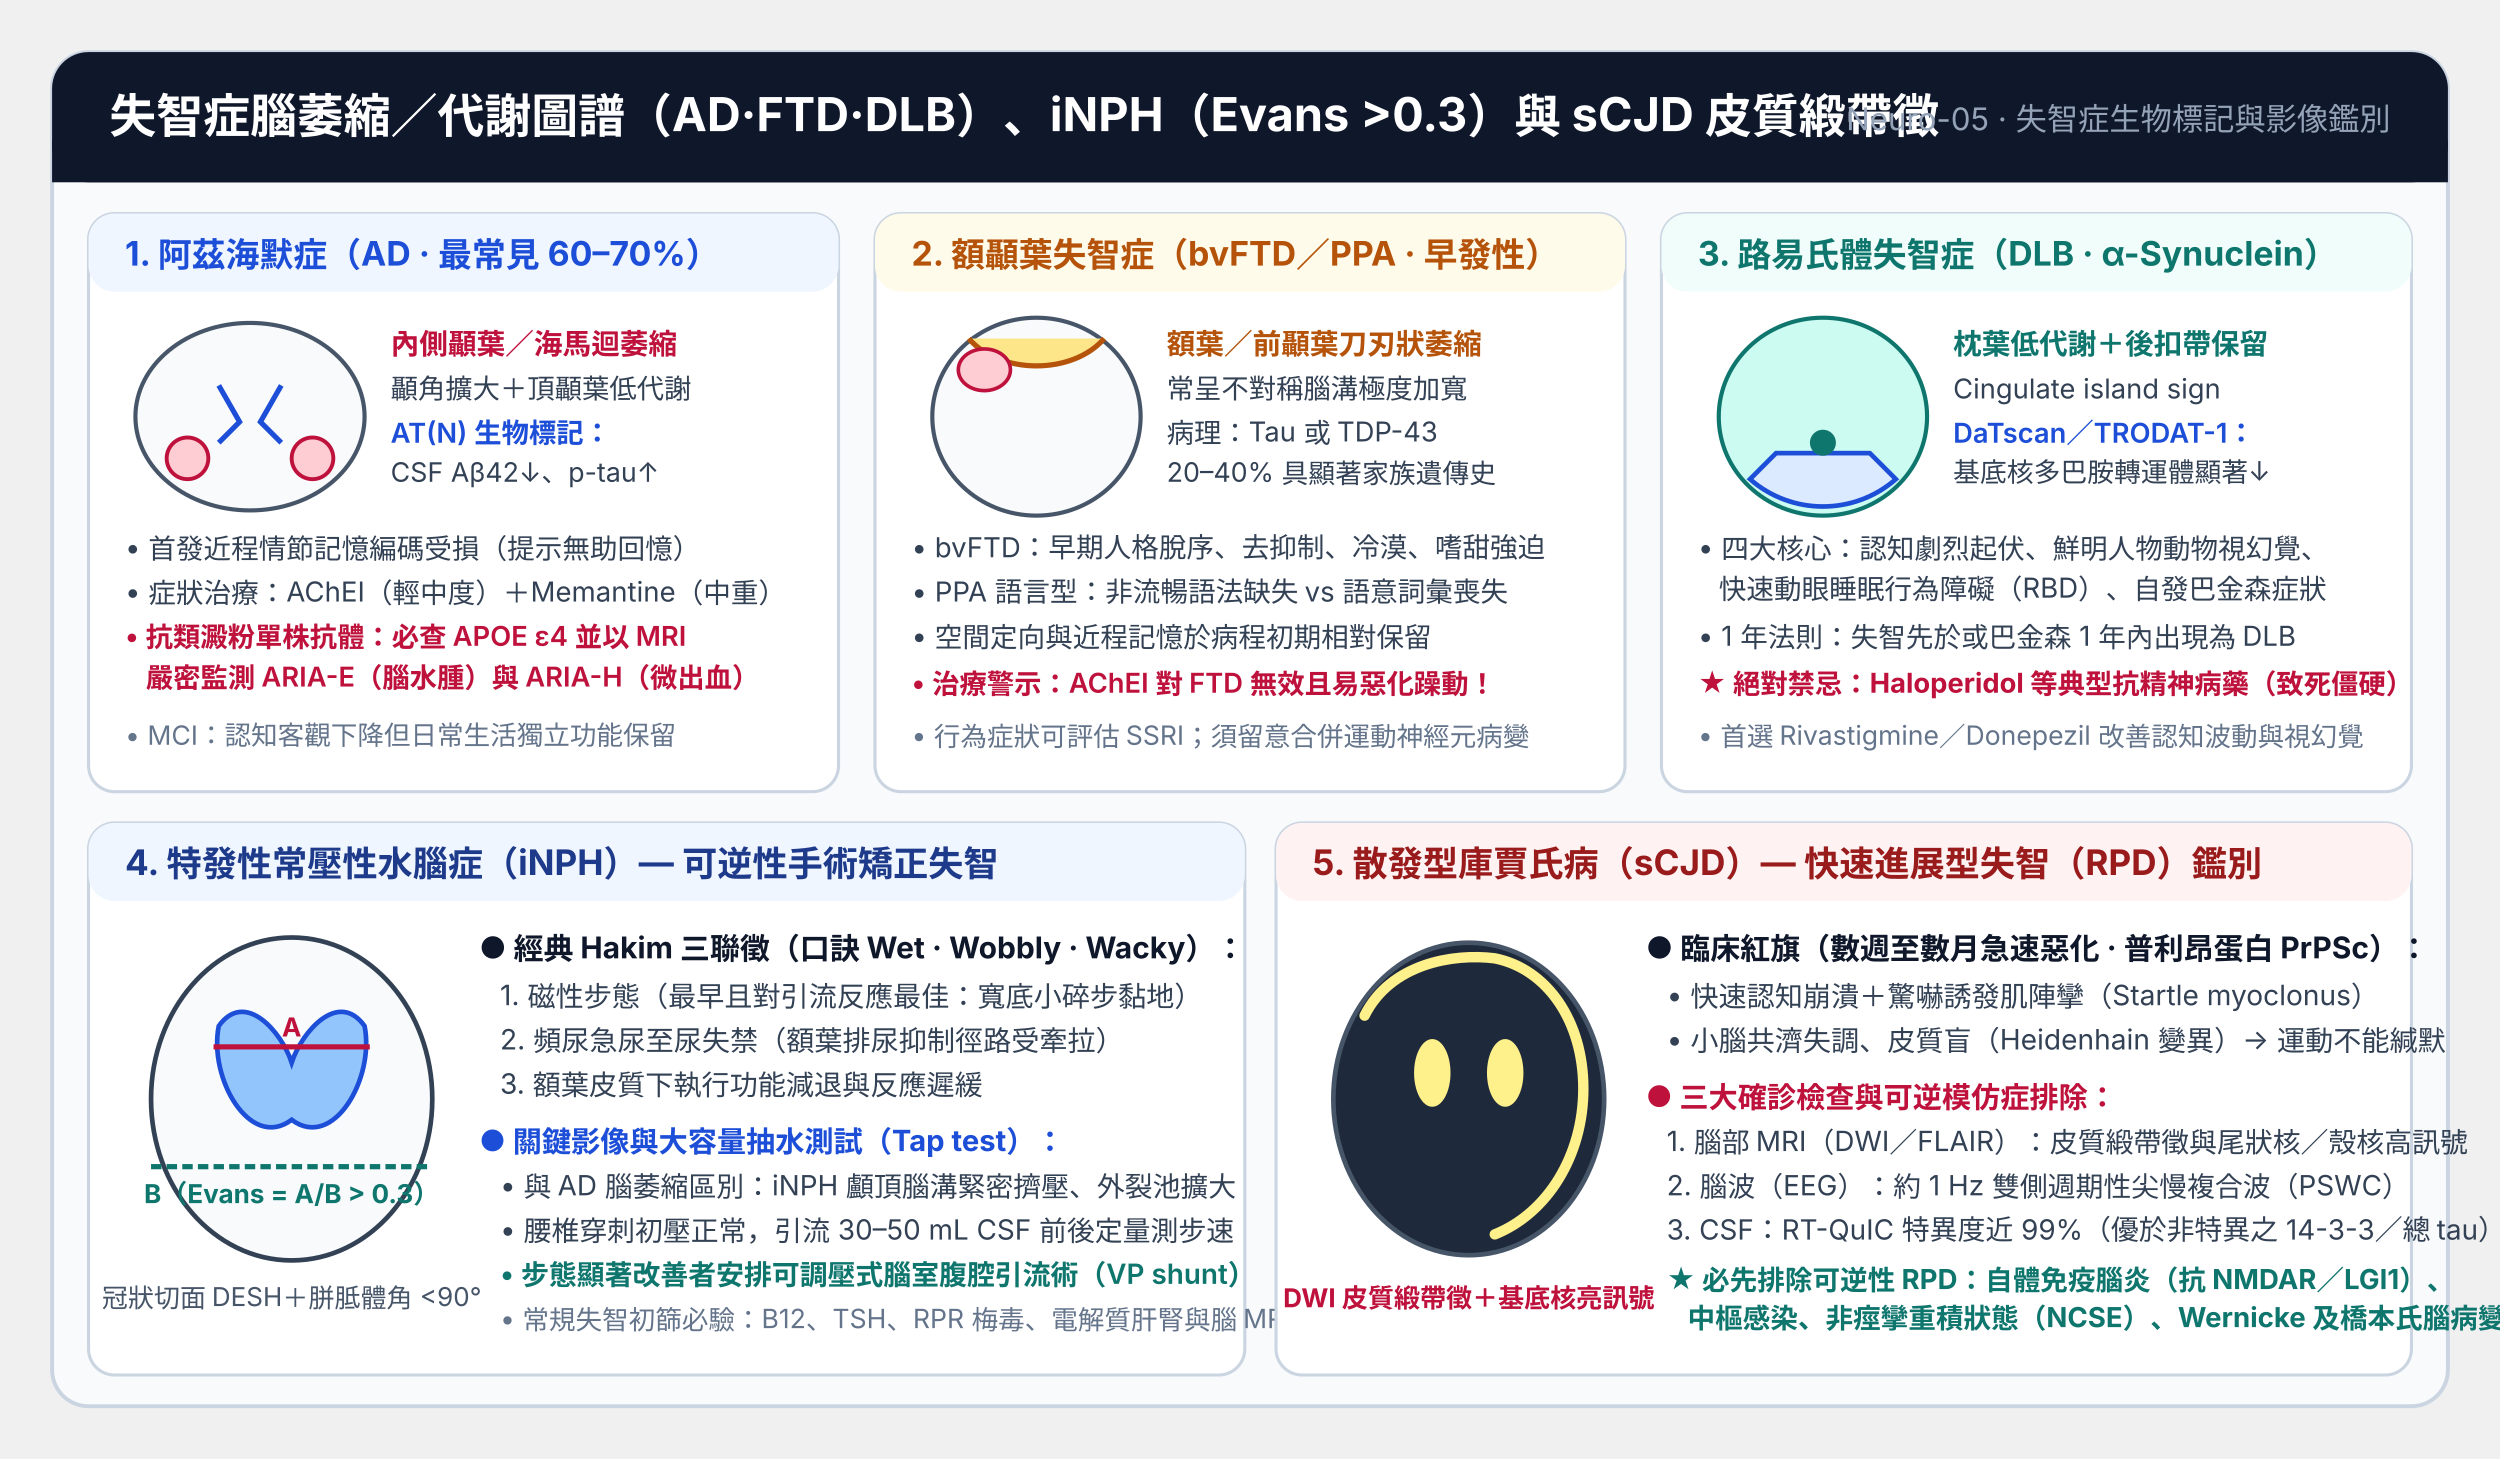
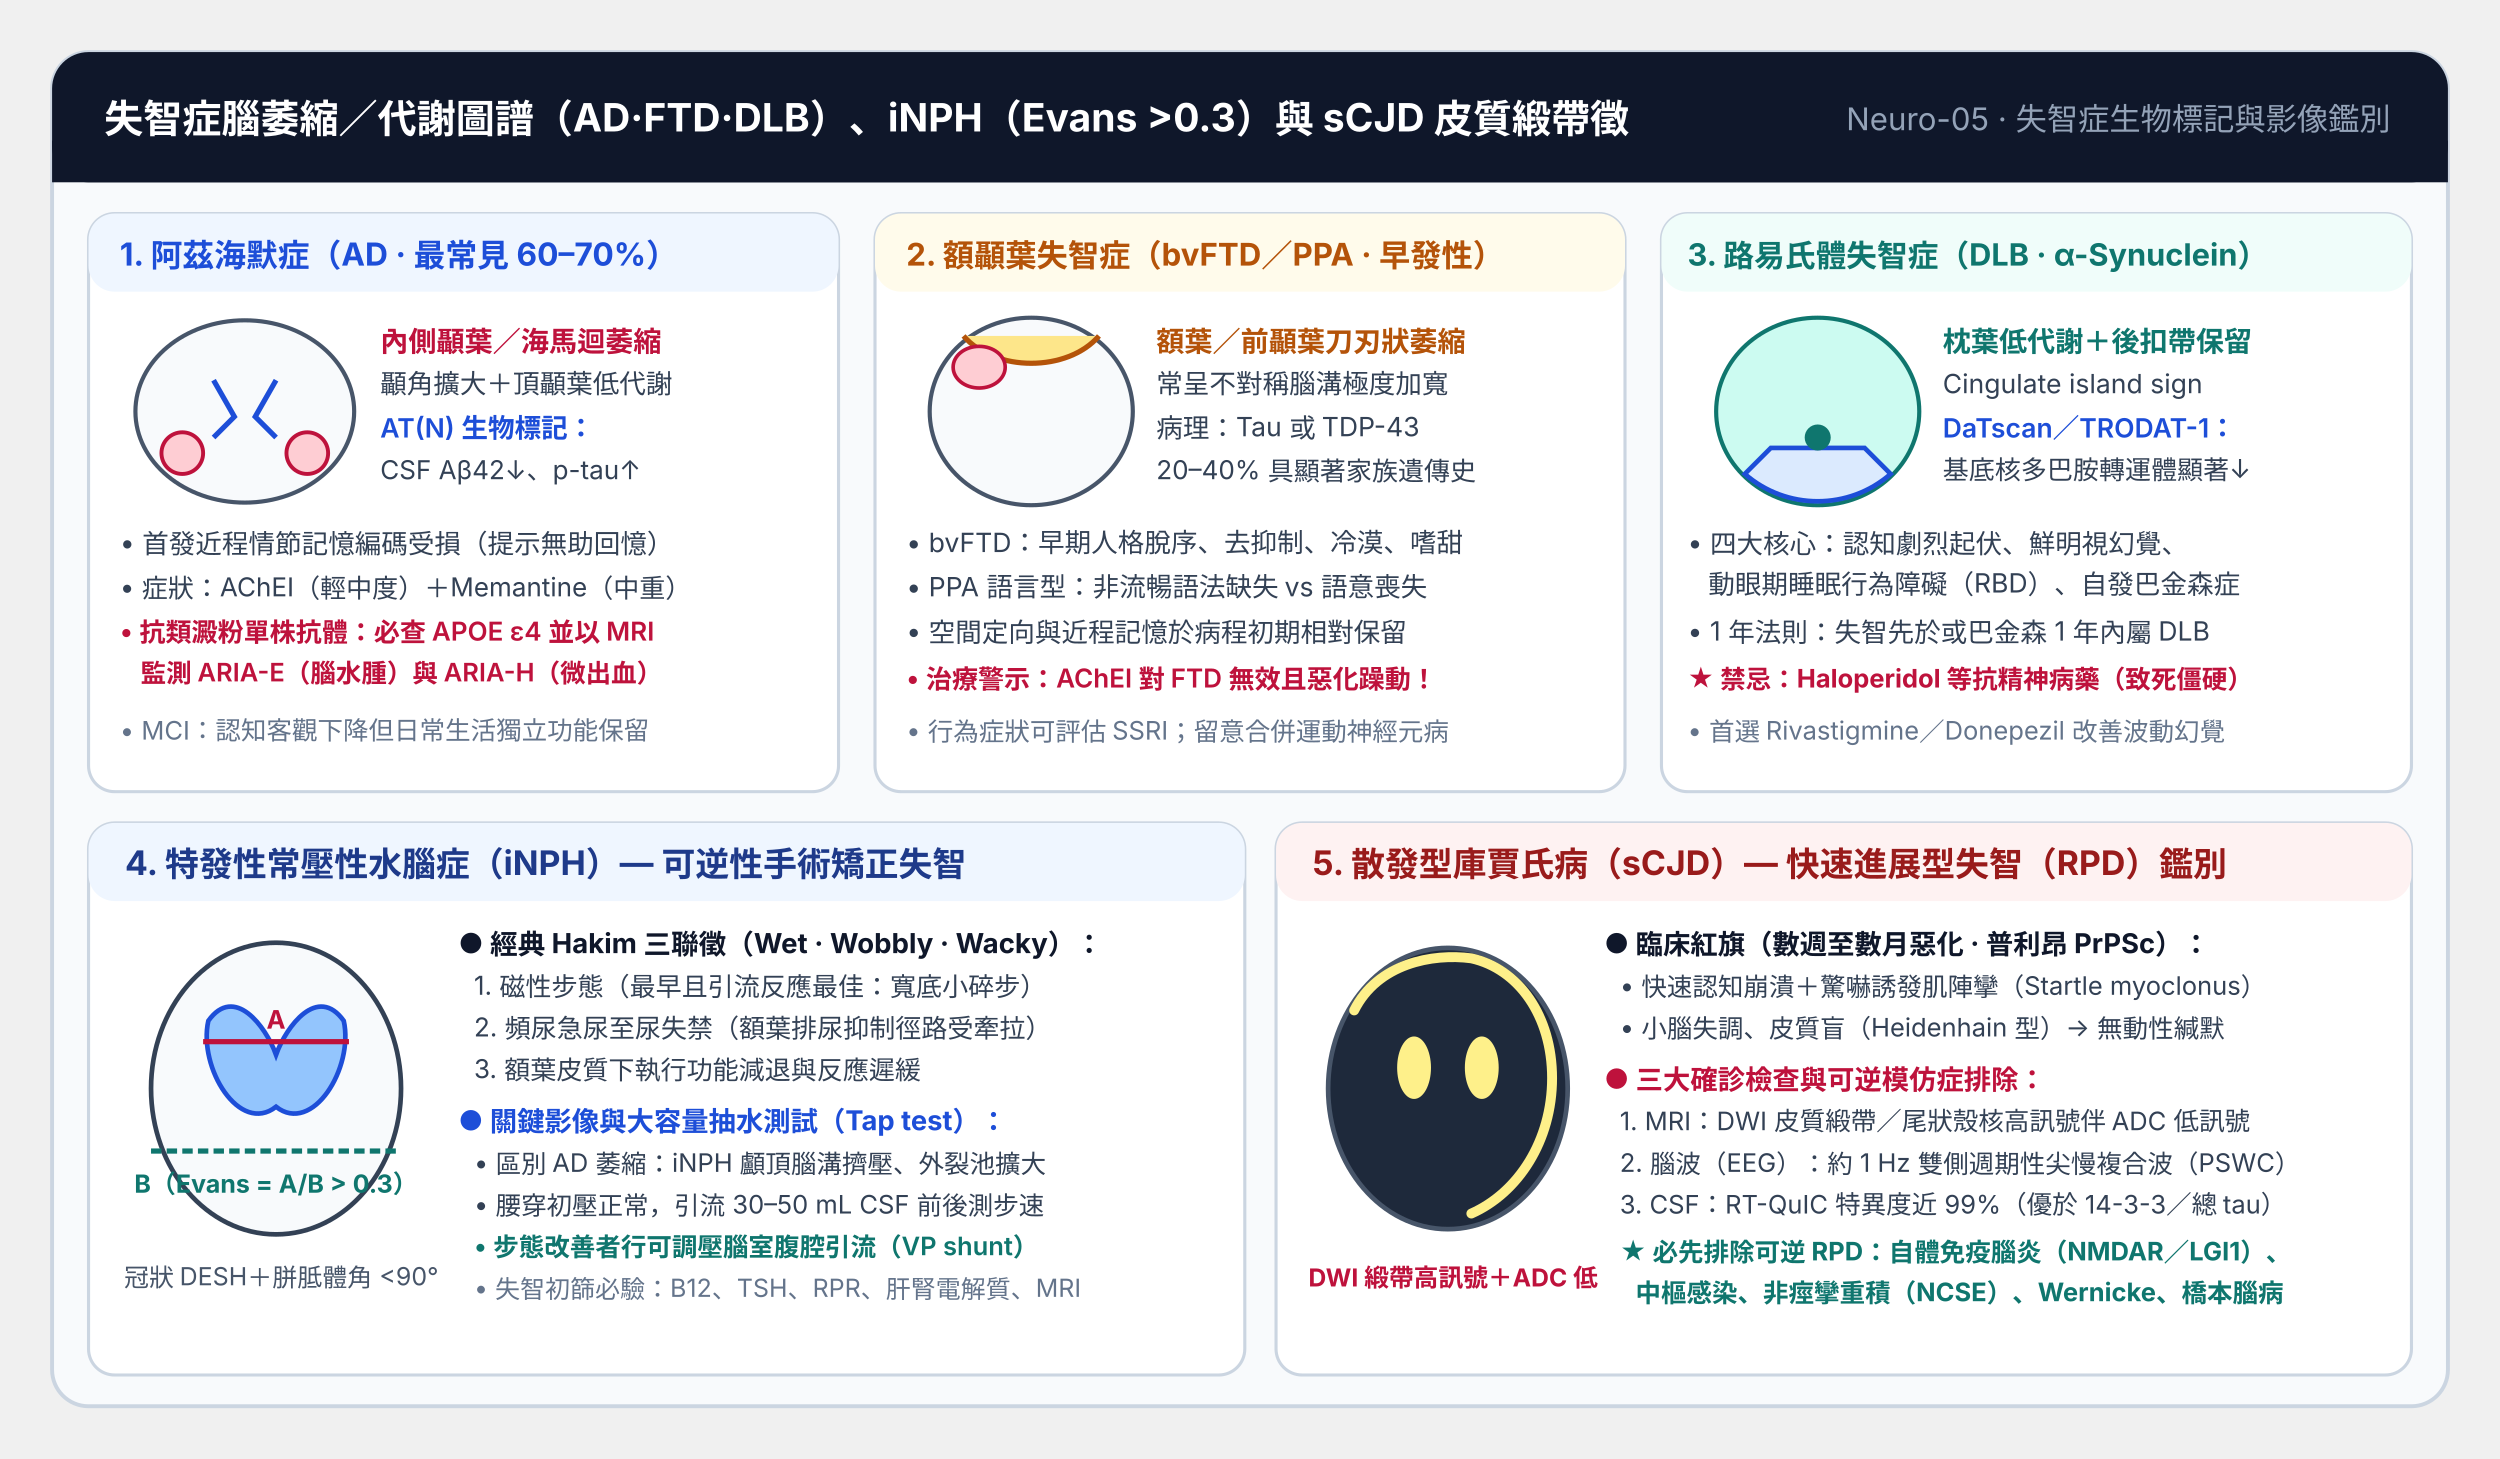
<svg xmlns="http://www.w3.org/2000/svg" viewBox="0 0 960 560" width="960" height="560" role="img" aria-labelledby="neuro05-title neuro05-desc" font-family="system-ui, -apple-system, 'Noto Sans TC', sans-serif">
  <rect x="20" y="20" width="920" height="520" rx="14" fill="#f8fafc" stroke="#cbd5e1" stroke-width="1.5" />
  <rect x="20" y="20" width="920" height="50" rx="14" fill="#0f172a" />
  <rect x="20" y="54" width="920" height="16" fill="#0f172a" />
-   <text x="42" y="51" fill="#ffffff" font-size="18" font-weight="700">失智症腦萎縮／代謝圖譜（AD·FTD·DLB）、iNPH（Evans &gt;0.3）與 sCJD 皮質緞帶徵</text>
+   <text x="40" y="51" fill="#ffffff" font-size="15" font-weight="700">失智症腦萎縮／代謝圖譜（AD·FTD·DLB）、iNPH（Evans &gt;0.3）與 sCJD 皮質緞帶徵</text>
  <text x="918" y="50" fill="#94a3b8" font-size="12" text-anchor="end">Neuro-05 · 失智症生物標記與影像鑑別</text>
  <rect x="34" y="82" width="288" height="222" rx="10" fill="#ffffff" stroke="#cbd5e1" stroke-width="1.2" />
  <rect x="34" y="82" width="288" height="30" rx="10" fill="#eff6ff" />
-   <text x="48" y="102" fill="#1d4ed8" font-size="13" font-weight="700">1. 阿茲海默症（AD · 最常見 60–70%）</text>
-   <ellipse cx="96" cy="160" rx="44" ry="36" fill="#f8fafc" stroke="#475569" stroke-width="1.6" />
-   <path d="M84,148 L92,162 L84,170" fill="none" stroke="#1d4ed8" stroke-width="2" />
-   <path d="M108,148 L100,162 L108,170" fill="none" stroke="#1d4ed8" stroke-width="2" />
-   <circle cx="72" cy="176" r="8" fill="#fecdd3" stroke="#be123c" stroke-width="1.5" />
-   <circle cx="120" cy="176" r="8" fill="#fecdd3" stroke="#be123c" stroke-width="1.5" />
-   <text x="150" y="136" fill="#be123c" font-size="11" font-weight="700">內側顳葉／海馬迴萎縮</text>
-   <text x="150" y="153" fill="#334155" font-size="10.5">顳角擴大＋頂顳葉低代謝</text>
-   <text x="150" y="170" fill="#1d4ed8" font-size="10.5" font-weight="600">AT(N) 生物標記：</text>
-   <text x="150" y="185" fill="#334155" font-size="10.3">CSF Aβ42↓、p-tau↑</text>
-   <text x="48" y="214" fill="#334155" font-size="10.6">• 首發近程情節記憶編碼受損（提示無助回憶）</text>
-   <text x="48" y="231" fill="#334155" font-size="10.6">• 症狀治療：AChEI（輕中度）＋Memantine（中重）</text>
-   <text x="48" y="248" fill="#be123c" font-size="10.5" font-weight="600">• 抗類澱粉單株抗體：必查 APOE ε4 並以 MRI</text>
-   <text x="56" y="264" fill="#be123c" font-size="10.5" font-weight="600">嚴密監測 ARIA-E（腦水腫）與 ARIA-H（微出血）</text>
-   <text x="48" y="286" fill="#64748b" font-size="10.2">• MCI：認知客觀下降但日常生活獨立功能保留</text>
+   <text x="46" y="102" fill="#1d4ed8" font-size="12.2" font-weight="700">1. 阿茲海默症（AD · 最常見 60–70%）</text>
+   <ellipse cx="94" cy="158" rx="42" ry="35" fill="#f8fafc" stroke="#475569" stroke-width="1.6" />
+   <path d="M82,146 L90,160 L82,168" fill="none" stroke="#1d4ed8" stroke-width="2" />
+   <path d="M106,146 L98,160 L106,168" fill="none" stroke="#1d4ed8" stroke-width="2" />
+   <circle cx="70" cy="174" r="8" fill="#fecdd3" stroke="#be123c" stroke-width="1.5" />
+   <circle cx="118" cy="174" r="8" fill="#fecdd3" stroke="#be123c" stroke-width="1.5" />
+   <text x="146" y="135" fill="#be123c" font-size="10.8" font-weight="700">內側顳葉／海馬迴萎縮</text>
+   <text x="146" y="151" fill="#334155" font-size="10.2">顳角擴大＋頂顳葉低代謝</text>
+   <text x="146" y="168" fill="#1d4ed8" font-size="10.2" font-weight="600">AT(N) 生物標記：</text>
+   <text x="146" y="184" fill="#334155" font-size="10">CSF Aβ42↓、p-tau↑</text>
+   <text x="46" y="212" fill="#334155" font-size="10.2">• 首發近程情節記憶編碼受損（提示無助回憶）</text>
+   <text x="46" y="229" fill="#334155" font-size="10">• 症狀：AChEI（輕中度）＋Memantine（中重）</text>
+   <text x="46" y="246" fill="#be123c" font-size="10" font-weight="600">• 抗類澱粉單株抗體：必查 APOE ε4 並以 MRI</text>
+   <text x="54" y="262" fill="#be123c" font-size="9.8" font-weight="600">監測 ARIA-E（腦水腫）與 ARIA-H（微出血）</text>
+   <text x="46" y="284" fill="#64748b" font-size="9.8">• MCI：認知客觀下降但日常生活獨立功能保留</text>
  <rect x="336" y="82" width="288" height="222" rx="10" fill="#ffffff" stroke="#cbd5e1" stroke-width="1.2" />
  <rect x="336" y="82" width="288" height="30" rx="10" fill="#fffbeb" />
-   <text x="350" y="102" fill="#b45309" font-size="13" font-weight="700">2. 額顳葉失智症（bvFTD／PPA · 早發性）</text>
-   <ellipse cx="398" cy="160" rx="40" ry="38" fill="#f8fafc" stroke="#475569" stroke-width="1.6" />
-   <path d="M372,130 C384,144 412,144 424,130" fill="#fde68a" stroke="#b45309" stroke-width="2" />
-   <ellipse cx="378" cy="142" rx="10" ry="8" fill="#fecdd3" stroke="#be123c" stroke-width="1.4" />
-   <text x="448" y="136" fill="#b45309" font-size="11" font-weight="700">額葉／前顳葉刀刃狀萎縮</text>
-   <text x="448" y="153" fill="#334155" font-size="10.5">常呈不對稱腦溝極度加寬</text>
-   <text x="448" y="170" fill="#334155" font-size="10.5">病理：Tau 或 TDP-43</text>
-   <text x="448" y="185" fill="#334155" font-size="10.3">20–40% 具顯著家族遺傳史</text>
-   <text x="350" y="214" fill="#334155" font-size="10.6">• bvFTD：早期人格脫序、去抑制、冷漠、嗜甜強迫</text>
-   <text x="350" y="231" fill="#334155" font-size="10.6">• PPA 語言型：非流暢語法缺失 vs 語意詞彙喪失</text>
-   <text x="350" y="248" fill="#334155" font-size="10.6">• 空間定向與近程記憶於病程初期相對保留</text>
-   <text x="350" y="266" fill="#be123c" font-size="10.5" font-weight="600">• 治療警示：AChEI 對 FTD 無效且易惡化躁動！</text>
-   <text x="350" y="286" fill="#64748b" font-size="10.2">• 行為症狀可評估 SSRI；須留意合併運動神經元病變</text>
+   <text x="348" y="102" fill="#b45309" font-size="12" font-weight="700">2. 額顳葉失智症（bvFTD／PPA · 早發性）</text>
+   <ellipse cx="396" cy="158" rx="39" ry="36" fill="#f8fafc" stroke="#475569" stroke-width="1.6" />
+   <path d="M370,129 C382,143 410,143 422,129" fill="#fde68a" stroke="#b45309" stroke-width="2" />
+   <ellipse cx="376" cy="141" rx="10" ry="8" fill="#fecdd3" stroke="#be123c" stroke-width="1.4" />
+   <text x="444" y="135" fill="#b45309" font-size="10.8" font-weight="700">額葉／前顳葉刀刃狀萎縮</text>
+   <text x="444" y="151" fill="#334155" font-size="10.2">常呈不對稱腦溝極度加寬</text>
+   <text x="444" y="168" fill="#334155" font-size="10.2">病理：Tau 或 TDP-43</text>
+   <text x="444" y="184" fill="#334155" font-size="10">20–40% 具顯著家族遺傳史</text>
+   <text x="348" y="212" fill="#334155" font-size="10.2">• bvFTD：早期人格脫序、去抑制、冷漠、嗜甜</text>
+   <text x="348" y="229" fill="#334155" font-size="10.2">• PPA 語言型：非流暢語法缺失 vs 語意喪失</text>
+   <text x="348" y="246" fill="#334155" font-size="10.2">• 空間定向與近程記憶於病程初期相對保留</text>
+   <text x="348" y="264" fill="#be123c" font-size="10" font-weight="600">• 治療警示：AChEI 對 FTD 無效且惡化躁動！</text>
+   <text x="348" y="284" fill="#64748b" font-size="9.8">• 行為症狀可評估 SSRI；留意合併運動神經元病</text>
  <rect x="638" y="82" width="288" height="222" rx="10" fill="#ffffff" stroke="#cbd5e1" stroke-width="1.2" />
  <rect x="638" y="82" width="288" height="30" rx="10" fill="#f0fdfa" />
-   <text x="652" y="102" fill="#0f766e" font-size="13" font-weight="700">3. 路易氏體失智症（DLB · α-Synuclein）</text>
-   <ellipse cx="700" cy="160" rx="40" ry="38" fill="#ccfbf1" stroke="#0f766e" stroke-width="1.6" />
-   <path d="M672,184 C688,198 712,198 728,184 L718,174 L682,174 Z" fill="#dbeafe" stroke="#1d4ed8" stroke-width="1.8" />
-   <circle cx="700" cy="170" r="5" fill="#0f766e" />
-   <text x="750" y="136" fill="#0f766e" font-size="11" font-weight="700">枕葉低代謝＋後扣帶保留</text>
-   <text x="750" y="153" fill="#334155" font-size="10.5">Cingulate island sign</text>
-   <text x="750" y="170" fill="#1d4ed8" font-size="10.5" font-weight="600">DaTscan／TRODAT-1：</text>
-   <text x="750" y="185" fill="#334155" font-size="10.3">基底核多巴胺轉運體顯著↓</text>
-   <text x="652" y="214" fill="#334155" font-size="10.6">• 四大核心：認知劇烈起伏、鮮明人物動物視幻覺、</text>
-   <text x="660" y="230" fill="#334155" font-size="10.6">快速動眼睡眠行為障礙（RBD）、自發巴金森症狀</text>
-   <text x="652" y="248" fill="#334155" font-size="10.6">• 1 年法則：失智先於或巴金森 1 年內出現為 DLB</text>
-   <text x="652" y="266" fill="#be123c" font-size="10.5" font-weight="700">★ 絕對禁忌：Haloperidol 等典型抗精神病藥（致死僵硬）</text>
-   <text x="652" y="286" fill="#64748b" font-size="10.2">• 首選 Rivastigmine／Donepezil 改善認知波動與視幻覺</text>
+   <text x="648" y="102" fill="#0f766e" font-size="11.8" font-weight="700">3. 路易氏體失智症（DLB · α-Synuclein）</text>
+   <ellipse cx="698" cy="158" rx="39" ry="36" fill="#ccfbf1" stroke="#0f766e" stroke-width="1.6" />
+   <path d="M670,182 C686,196 710,196 726,182 L716,172 L680,172 Z" fill="#dbeafe" stroke="#1d4ed8" stroke-width="1.8" />
+   <circle cx="698" cy="168" r="5" fill="#0f766e" />
+   <text x="746" y="135" fill="#0f766e" font-size="10.8" font-weight="700">枕葉低代謝＋後扣帶保留</text>
+   <text x="746" y="151" fill="#334155" font-size="10.2">Cingulate island sign</text>
+   <text x="746" y="168" fill="#1d4ed8" font-size="10.2" font-weight="600">DaTscan／TRODAT-1：</text>
+   <text x="746" y="184" fill="#334155" font-size="10">基底核多巴胺轉運體顯著↓</text>
+   <text x="648" y="212" fill="#334155" font-size="10.2">• 四大核心：認知劇烈起伏、鮮明視幻覺、</text>
+   <text x="656" y="228" fill="#334155" font-size="10.2">動眼期睡眠行為障礙（RBD）、自發巴金森症</text>
+   <text x="648" y="246" fill="#334155" font-size="10.2">• 1 年法則：失智先於或巴金森 1 年內屬 DLB</text>
+   <text x="648" y="264" fill="#be123c" font-size="9.8" font-weight="700">★ 禁忌：Haloperidol 等抗精神病藥（致死僵硬）</text>
+   <text x="648" y="284" fill="#64748b" font-size="9.8">• 首選 Rivastigmine／Donepezil 改善波動幻覺</text>
  <rect x="34" y="316" width="444" height="212" rx="10" fill="#ffffff" stroke="#cbd5e1" stroke-width="1.2" />
  <rect x="34" y="316" width="444" height="30" rx="10" fill="#eff6ff" />
-   <text x="48" y="336" fill="#1e3a8a" font-size="13.5" font-weight="700">4. 特發性常壓性水腦症（iNPH）— 可逆性手術矯正失智</text>
-   <ellipse cx="112" cy="422" rx="54" ry="62" fill="#f8fafc" stroke="#334155" stroke-width="1.8" />
-   <path d="M84,394 C94,380 108,396 112,408 C116,396 130,380 140,394 C144,414 128,442 112,430 C96,442 80,414 84,394 Z" fill="#93c5fd" stroke="#1d4ed8" stroke-width="1.8" />
-   <line x1="82" y1="402" x2="142" y2="402" stroke="#be123c" stroke-width="2" />
-   <line x1="58" y1="448" x2="166" y2="448" stroke="#0f766e" stroke-width="2" stroke-dasharray="4,2" />
-   <text x="112" y="398" fill="#be123c" font-size="10" font-weight="700" text-anchor="middle">A</text>
-   <text x="112" y="462" fill="#0f766e" font-size="10" font-weight="700" text-anchor="middle">B（Evans = A/B &gt; 0.3）</text>
-   <text x="112" y="502" fill="#475569" font-size="10" text-anchor="middle">冠狀切面 DESH＋胼胝體角 &lt;90°</text>
-   <text x="184" y="368" fill="#0f172a" font-size="11.5" font-weight="700">● 經典 Hakim 三聯徵（口訣 Wet · Wobbly · Wacky）：</text>
-   <text x="192" y="386" fill="#334155" font-size="10.8">1. 磁性步態（最早且對引流反應最佳：寬底小碎步黏地）</text>
-   <text x="192" y="403" fill="#334155" font-size="10.8">2. 頻尿急尿至尿失禁（額葉排尿抑制徑路受牽拉）</text>
-   <text x="192" y="420" fill="#334155" font-size="10.8">3. 額葉皮質下執行功能減退與反應遲緩</text>
-   <text x="184" y="442" fill="#1d4ed8" font-size="11.2" font-weight="700">● 關鍵影像與大容量抽水測試（Tap test）：</text>
-   <text x="192" y="459" fill="#334155" font-size="10.7">• 與 AD 腦萎縮區別：iNPH 顱頂腦溝緊密擠壓、外裂池擴大</text>
-   <text x="192" y="476" fill="#334155" font-size="10.7">• 腰椎穿刺初壓正常，引流 30–50 mL CSF 前後定量測步速</text>
-   <text x="192" y="493" fill="#0f766e" font-size="10.7" font-weight="600">• 步態顯著改善者安排可調壓式腦室腹腔引流術（VP shunt）</text>
-   <text x="192" y="510" fill="#64748b" font-size="10.2">• 常規失智初篩必驗：B12、TSH、RPR 梅毒、電解質肝腎與腦 MRI</text>
+   <text x="48" y="336" fill="#1e3a8a" font-size="13" font-weight="700">4. 特發性常壓性水腦症（iNPH）— 可逆性手術矯正失智</text>
+   <ellipse cx="106" cy="418" rx="48" ry="56" fill="#f8fafc" stroke="#334155" stroke-width="1.8" />
+   <path d="M80,392 C90,378 102,394 106,405 C110,394 122,378 132,392 C136,410 120,436 106,425 C92,436 76,410 80,392 Z" fill="#93c5fd" stroke="#1d4ed8" stroke-width="1.8" />
+   <line x1="78" y1="400" x2="134" y2="400" stroke="#be123c" stroke-width="2" />
+   <line x1="58" y1="442" x2="154" y2="442" stroke="#0f766e" stroke-width="2" stroke-dasharray="4,2" />
+   <text x="106" y="395" fill="#be123c" font-size="9.8" font-weight="700" text-anchor="middle">A</text>
+   <text x="106" y="458" fill="#0f766e" font-size="9.6" font-weight="700" text-anchor="middle">B（Evans = A/B &gt; 0.3）</text>
+   <text x="108" y="494" fill="#475569" font-size="9.6" text-anchor="middle">冠狀 DESH＋胼胝體角 &lt;90°</text>
+   <text x="176" y="366" fill="#0f172a" font-size="10.6" font-weight="700">● 經典 Hakim 三聯徵（Wet · Wobbly · Wacky）：</text>
+   <text x="182" y="382" fill="#334155" font-size="10">1. 磁性步態（最早且引流反應最佳：寬底小碎步）</text>
+   <text x="182" y="398" fill="#334155" font-size="10">2. 頻尿急尿至尿失禁（額葉排尿抑制徑路受牽拉）</text>
+   <text x="182" y="414" fill="#334155" font-size="10">3. 額葉皮質下執行功能減退與反應遲緩</text>
+   <text x="176" y="434" fill="#1d4ed8" font-size="10.5" font-weight="700">● 關鍵影像與大容量抽水測試（Tap test）：</text>
+   <text x="182" y="450" fill="#334155" font-size="9.8">• 區別 AD 萎縮：iNPH 顱頂腦溝擠壓、外裂池擴大</text>
+   <text x="182" y="466" fill="#334155" font-size="9.8">• 腰穿初壓正常，引流 30–50 mL CSF 前後測步速</text>
+   <text x="182" y="482" fill="#0f766e" font-size="9.8" font-weight="600">• 步態改善者行可調壓腦室腹腔引流（VP shunt）</text>
+   <text x="182" y="498" fill="#64748b" font-size="9.6">• 失智初篩必驗：B12、TSH、RPR、肝腎電解質、MRI</text>
  <rect x="490" y="316" width="436" height="212" rx="10" fill="#ffffff" stroke="#cbd5e1" stroke-width="1.2" />
  <rect x="490" y="316" width="436" height="30" rx="10" fill="#fef2f2" />
-   <text x="504" y="336" fill="#991b1b" font-size="13.5" font-weight="700">5. 散發型庫賈氏病（sCJD）— 快速進展型失智（RPD）鑑別</text>
-   <ellipse cx="564" cy="422" rx="52" ry="60" fill="#1e293b" stroke="#475569" stroke-width="1.8" />
-   <path d="M524,390 C534,370 558,366 574,368 C594,372 608,392 608,418 C608,444 594,466 574,474" fill="none" stroke="#fef08a" stroke-width="4" stroke-linecap="round" />
-   <ellipse cx="550" cy="412" rx="7" ry="13" fill="#fef08a" />
-   <ellipse cx="578" cy="412" rx="7" ry="13" fill="#fef08a" />
-   <text x="564" y="502" fill="#be123c" font-size="10" font-weight="700" text-anchor="middle">DWI 皮質緞帶徵＋基底核亮訊號</text>
-   <text x="632" y="368" fill="#0f172a" font-size="11.5" font-weight="700">● 臨床紅旗（數週至數月急速惡化 · 普利昂蛋白 PrPSc）：</text>
-   <text x="640" y="386" fill="#334155" font-size="10.8">• 快速認知崩潰＋驚嚇誘發肌陣攣（Startle myoclonus）</text>
-   <text x="640" y="403" fill="#334155" font-size="10.8">• 小腦共濟失調、皮質盲（Heidenhain 變異）→ 運動不能緘默</text>
-   <text x="632" y="425" fill="#be123c" font-size="11.2" font-weight="700">● 三大確診檢查與可逆模仿症排除：</text>
-   <text x="640" y="442" fill="#334155" font-size="10.7">1. 腦部 MRI（DWI／FLAIR）：皮質緞帶徵與尾狀核／殼核高訊號</text>
-   <text x="640" y="459" fill="#334155" font-size="10.7">2. 腦波（EEG）：約 1 Hz 雙側週期性尖慢複合波（PSWC）</text>
-   <text x="640" y="476" fill="#334155" font-size="10.7">3. CSF：RT-QuIC 特異度近 99%（優於非特異之 14-3-3／總 tau）</text>
-   <text x="640" y="495" fill="#0f766e" font-size="10.6" font-weight="700">★ 必先排除可逆性 RPD：自體免疫腦炎（抗 NMDAR／LGI1）、</text>
-   <text x="648" y="510" fill="#0f766e" font-size="10.6" font-weight="700">中樞感染、非痙攣重積狀態（NCSE）、Wernicke 及橋本氏腦病變</text>
+   <text x="504" y="336" fill="#991b1b" font-size="13" font-weight="700">5. 散發型庫賈氏病（sCJD）— 快速進展型失智（RPD）鑑別</text>
+   <ellipse cx="556" cy="418" rx="46" ry="54" fill="#1e293b" stroke="#475569" stroke-width="1.8" />
+   <path d="M520,388 C529,370 550,366 565,368 C583,372 596,390 596,414 C596,438 583,458 565,466" fill="none" stroke="#fef08a" stroke-width="3.8" stroke-linecap="round" />
+   <ellipse cx="543" cy="410" rx="6.5" ry="12" fill="#fef08a" />
+   <ellipse cx="569" cy="410" rx="6.5" ry="12" fill="#fef08a" />
+   <text x="558" y="494" fill="#be123c" font-size="9.5" font-weight="700" text-anchor="middle">DWI 緞帶高訊號＋ADC 低</text>
+   <text x="616" y="366" fill="#0f172a" font-size="10.5" font-weight="700">● 臨床紅旗（數週至數月惡化 · 普利昂 PrPSc）：</text>
+   <text x="622" y="382" fill="#334155" font-size="9.8">• 快速認知崩潰＋驚嚇誘發肌陣攣（Startle myoclonus）</text>
+   <text x="622" y="398" fill="#334155" font-size="9.8">• 小腦失調、皮質盲（Heidenhain 型）→ 無動性緘默</text>
+   <text x="616" y="418" fill="#be123c" font-size="10.5" font-weight="700">● 三大確診檢查與可逆模仿症排除：</text>
+   <text x="622" y="434" fill="#334155" font-size="9.8">1. MRI：DWI 皮質緞帶／尾狀殼核高訊號伴 ADC 低訊號</text>
+   <text x="622" y="450" fill="#334155" font-size="9.8">2. 腦波（EEG）：約 1 Hz 雙側週期性尖慢複合波（PSWC）</text>
+   <text x="622" y="466" fill="#334155" font-size="9.8">3. CSF：RT-QuIC 特異度近 99%（優於 14-3-3／總 tau）</text>
+   <text x="622" y="484" fill="#0f766e" font-size="9.8" font-weight="700">★ 必先排除可逆 RPD：自體免疫腦炎（NMDAR／LGI1）、</text>
+   <text x="628" y="500" fill="#0f766e" font-size="9.8" font-weight="700">中樞感染、非痙攣重積（NCSE）、Wernicke、橋本腦病</text>
</svg>
